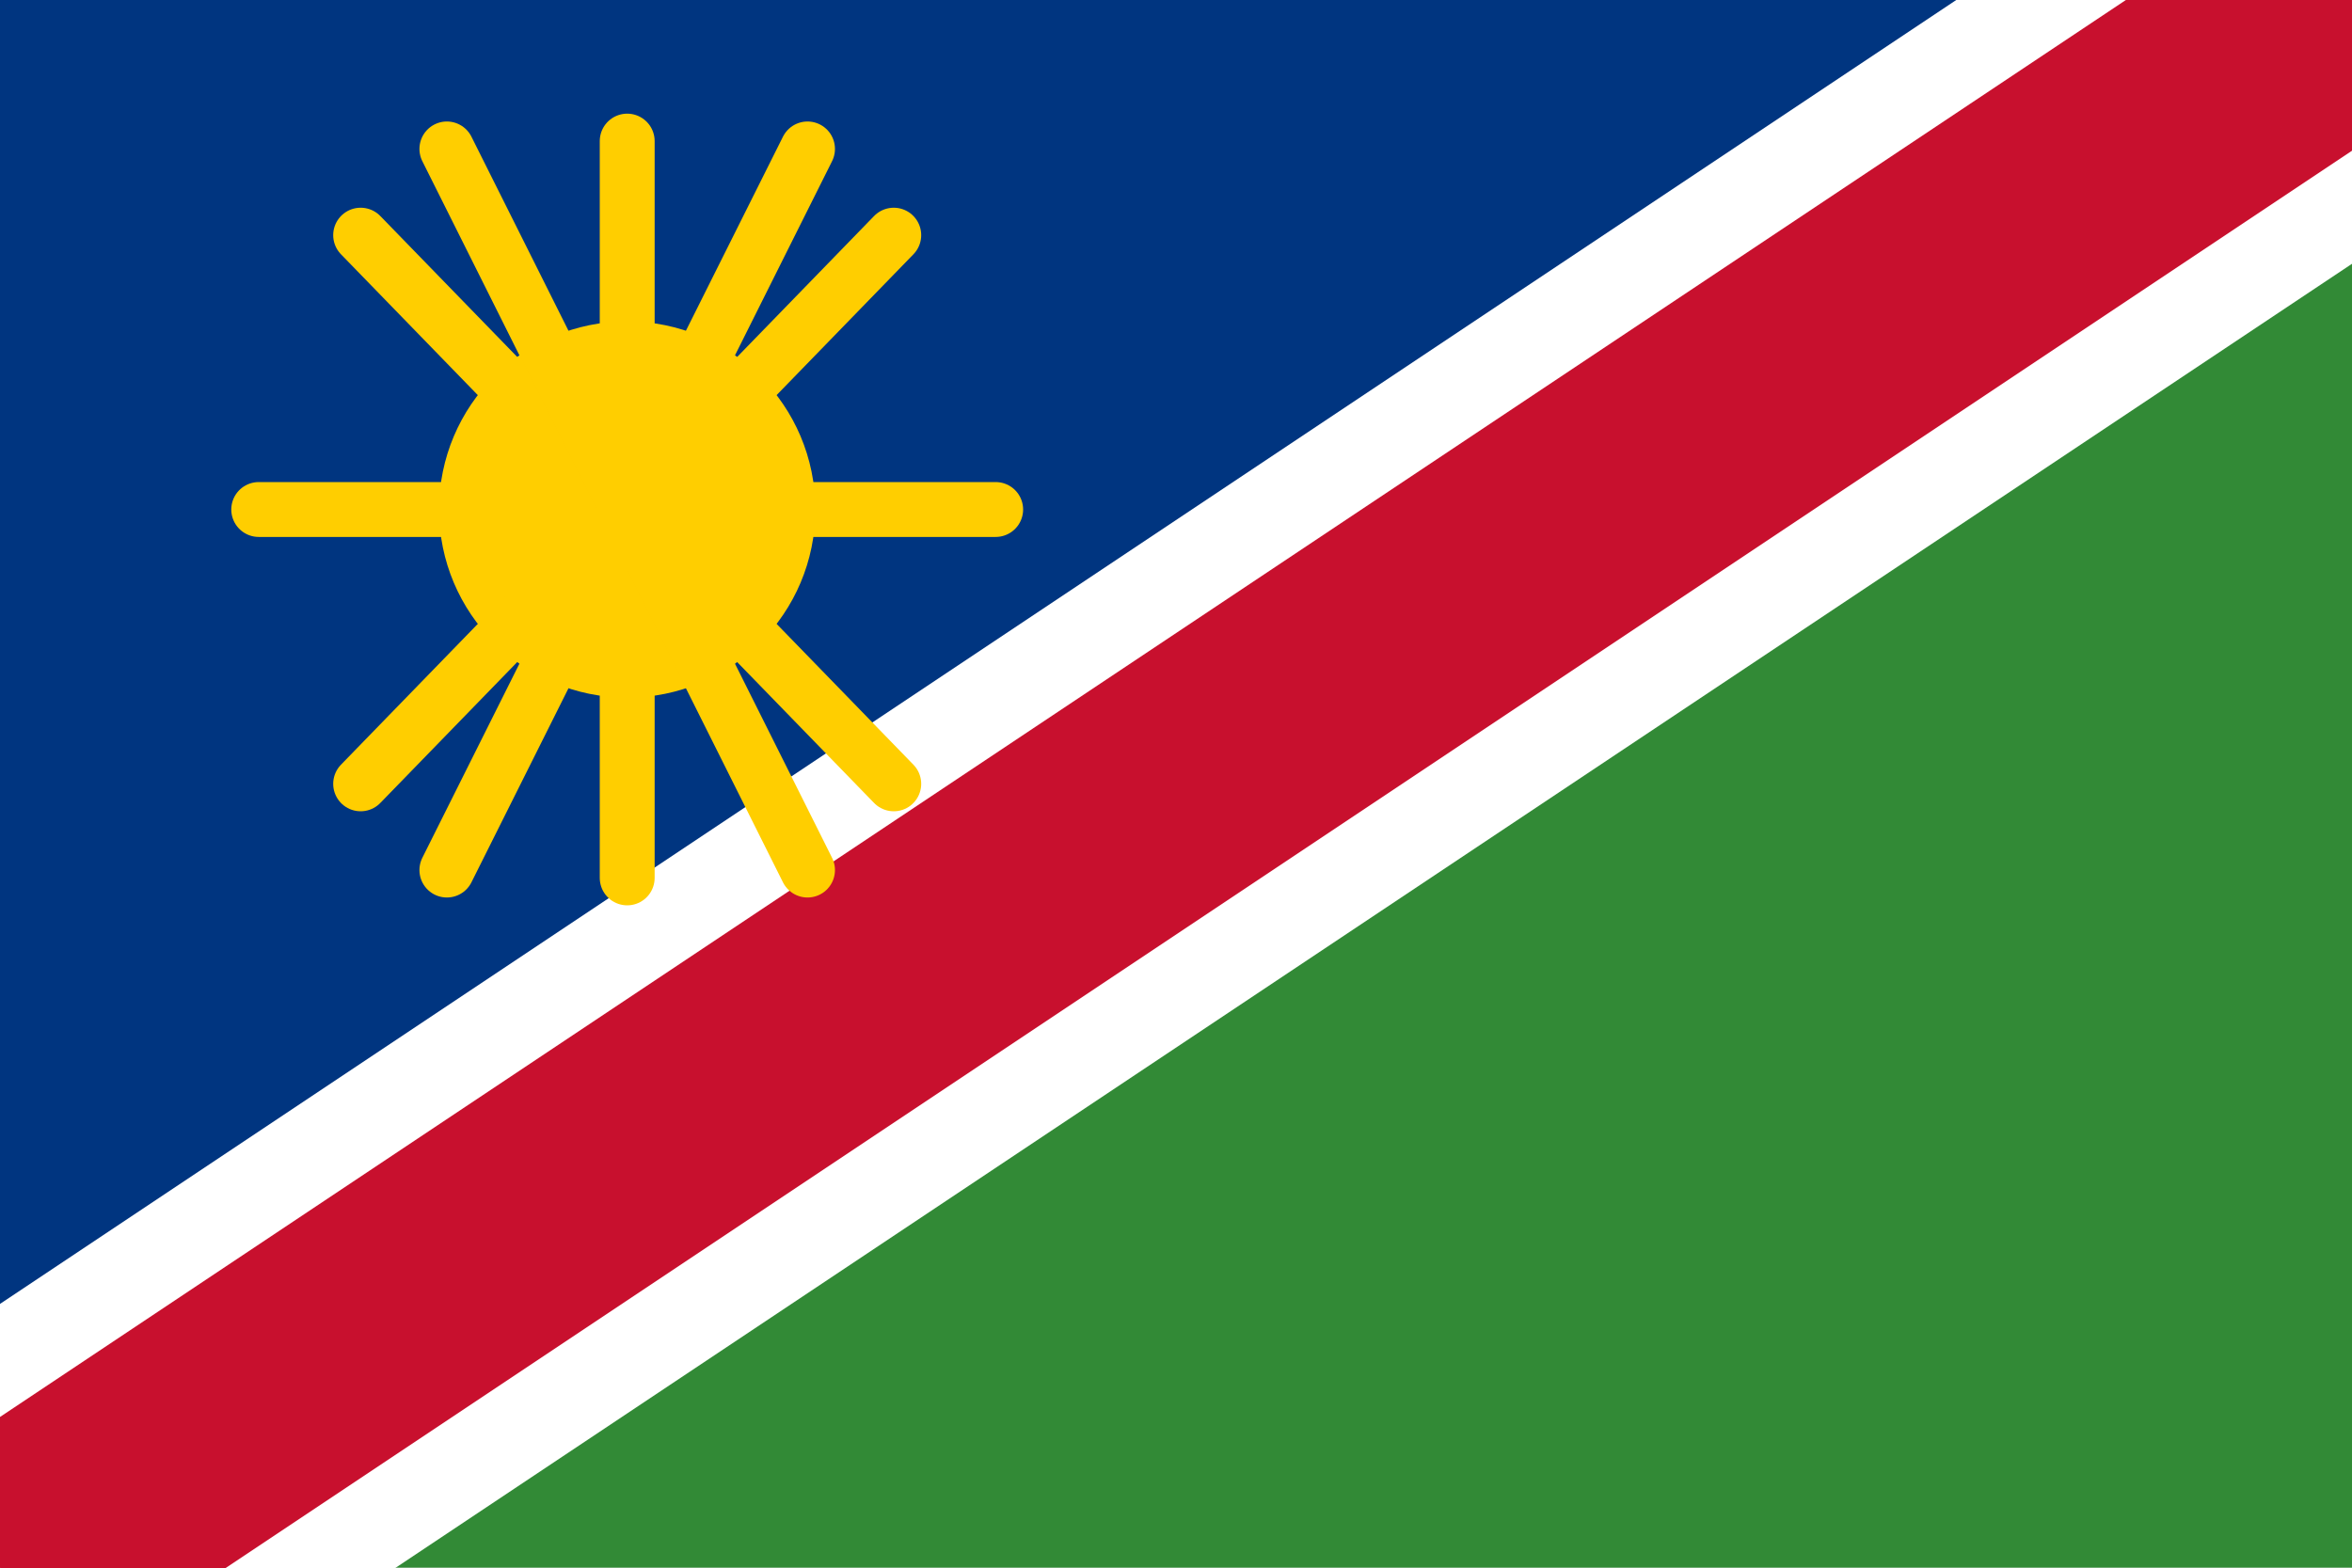
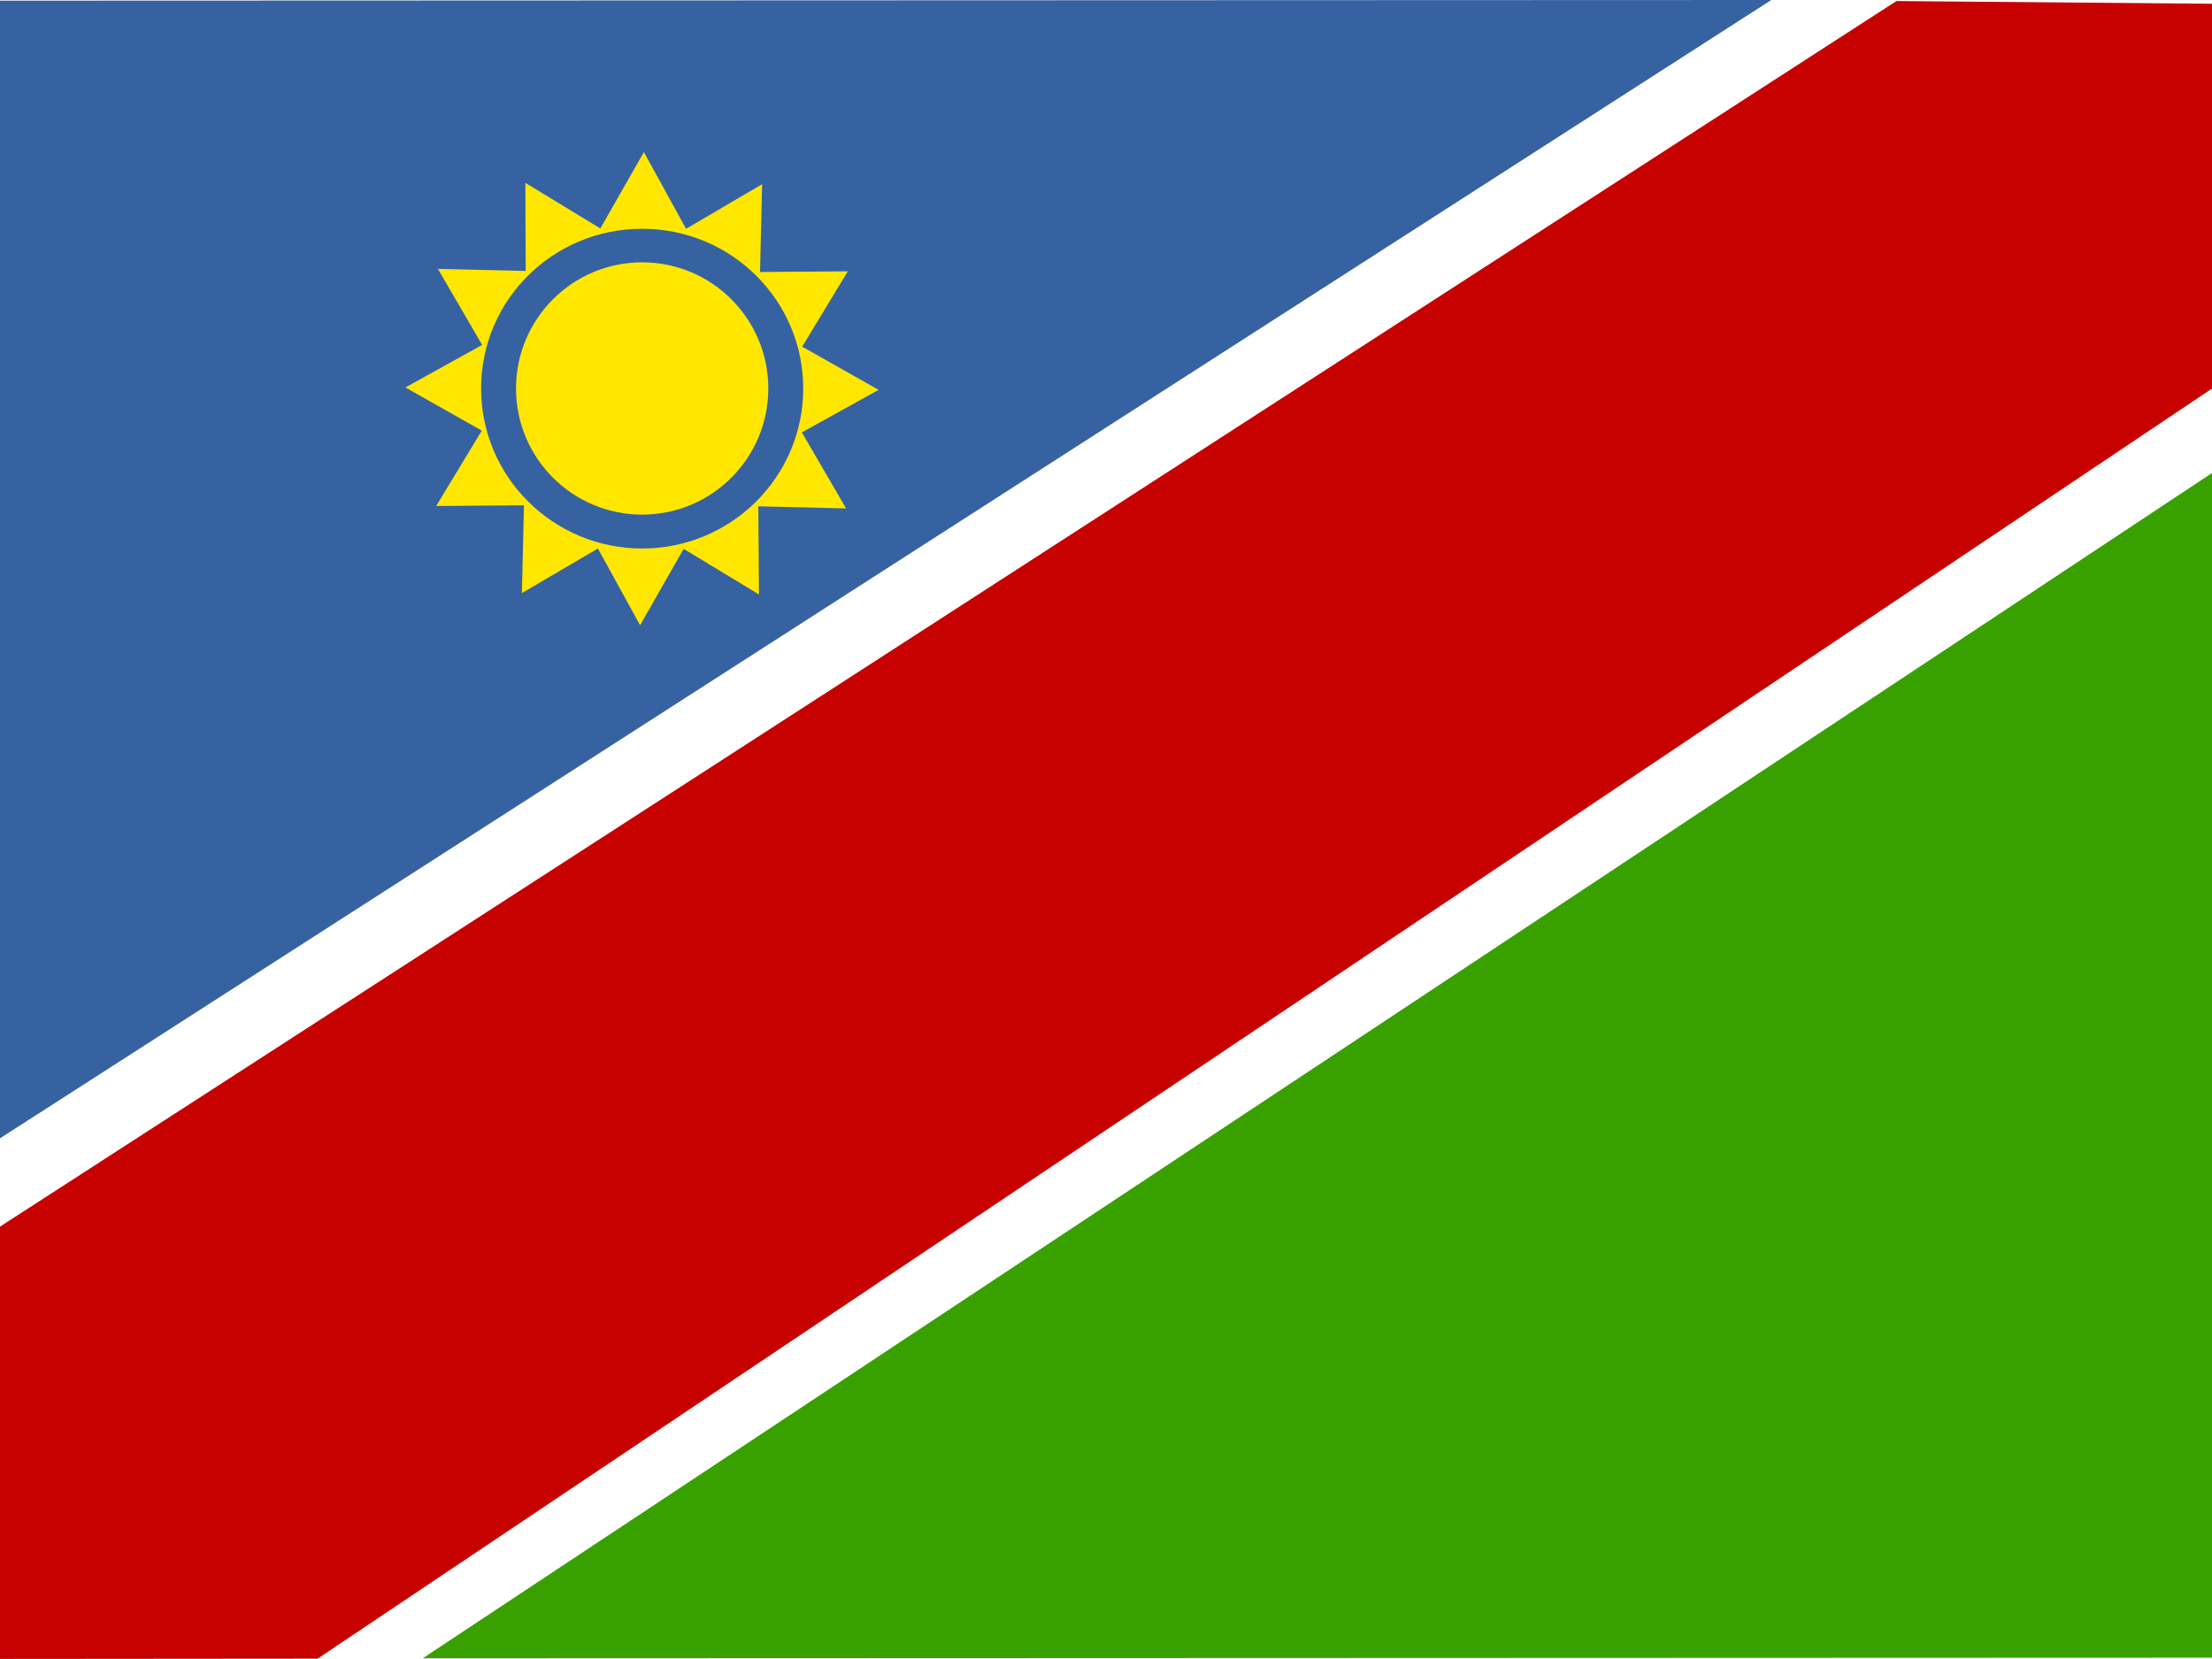
- <svg xmlns="http://www.w3.org/2000/svg" viewBox="0 0 30 20">
-   <polygon points="0,0 30,0 0,20" fill="#003580" />
-   <polygon points="30,0 30,20 0,20" fill="#328A36" />
-   <line x1="0" y1="20" x2="30" y2="0" stroke="#FFFFFF" stroke-width="5.6" />
-   <line x1="0" y1="20" x2="30" y2="0" stroke="#C8102E" stroke-width="3.2" />
-   <circle cx="8" cy="6.5" r="2.4" fill="#FFCE00" />
-   <g stroke="#FFCE00" stroke-width="0.7" stroke-linecap="round">
-     <line x1="8" y1="1.8" x2="8" y2="11.2" />
-     <line x1="3.3" y1="6.5" x2="12.7" y2="6.5" />
-     <line x1="4.6" y1="3" x2="11.4" y2="10" />
-     <line x1="11.4" y1="3" x2="4.6" y2="10" />
-     <line x1="5.7" y1="1.9" x2="10.3" y2="11.1" />
-     <line x1="10.3" y1="1.9" x2="5.7" y2="11.1" />
+ <svg xmlns="http://www.w3.org/2000/svg" id="flag-icons-na" viewBox="0 0 640 480">
+   <defs>
+     <clipPath id="na-a">
+       <path fill-opacity=".7" d="M0 0h640v480H0z" />
+     </clipPath>
+   </defs>
+   <g fill-rule="evenodd" clip-path="url(#na-a)">
+     <path fill="#fff" d="M0 0h640v480H0z" />
+     <path fill="#3662a2" d="m-26.4.2.8 345.6L512.5 0z" />
+     <path fill="#38a100" d="M666.4 479.6 665 120.3 122.3 479.8l544-.2z" />
+     <path fill="#c70000" d="m-26 371.8.4 108.2 117.5-.1L665.4 95.4l-.7-94.1-116-1L-26 371.7z" />
+     <path fill="#ffe700" d="m219.6 172-21.8-13.2-12.6 22.1-12.2-22.2-22 12.9.6-25.4-25.4.2 13.2-21.8-22.1-12.5 22.2-12.3-12.8-22 25.4.6-.1-25.5 21.7 13.2L186.3 44l12.2 22.2 22-12.9-.6 25.4 25.4-.2-13.2 21.8 22.1 12.5-22.2 12.3 12.8 22-25.4-.6z" />
+     <path fill="#3662a2" d="M232.4 112.4c0 25.6-20.9 46.3-46.6 46.3s-46.6-20.7-46.6-46.3 20.8-46.2 46.6-46.2 46.6 20.7 46.6 46.2" />
+     <path fill="#ffe700" d="M222.3 112.4a36.5 36.5 0 1 1-73 0 36.5 36.5 0 0 1 73 0" />
  </g>
</svg>
